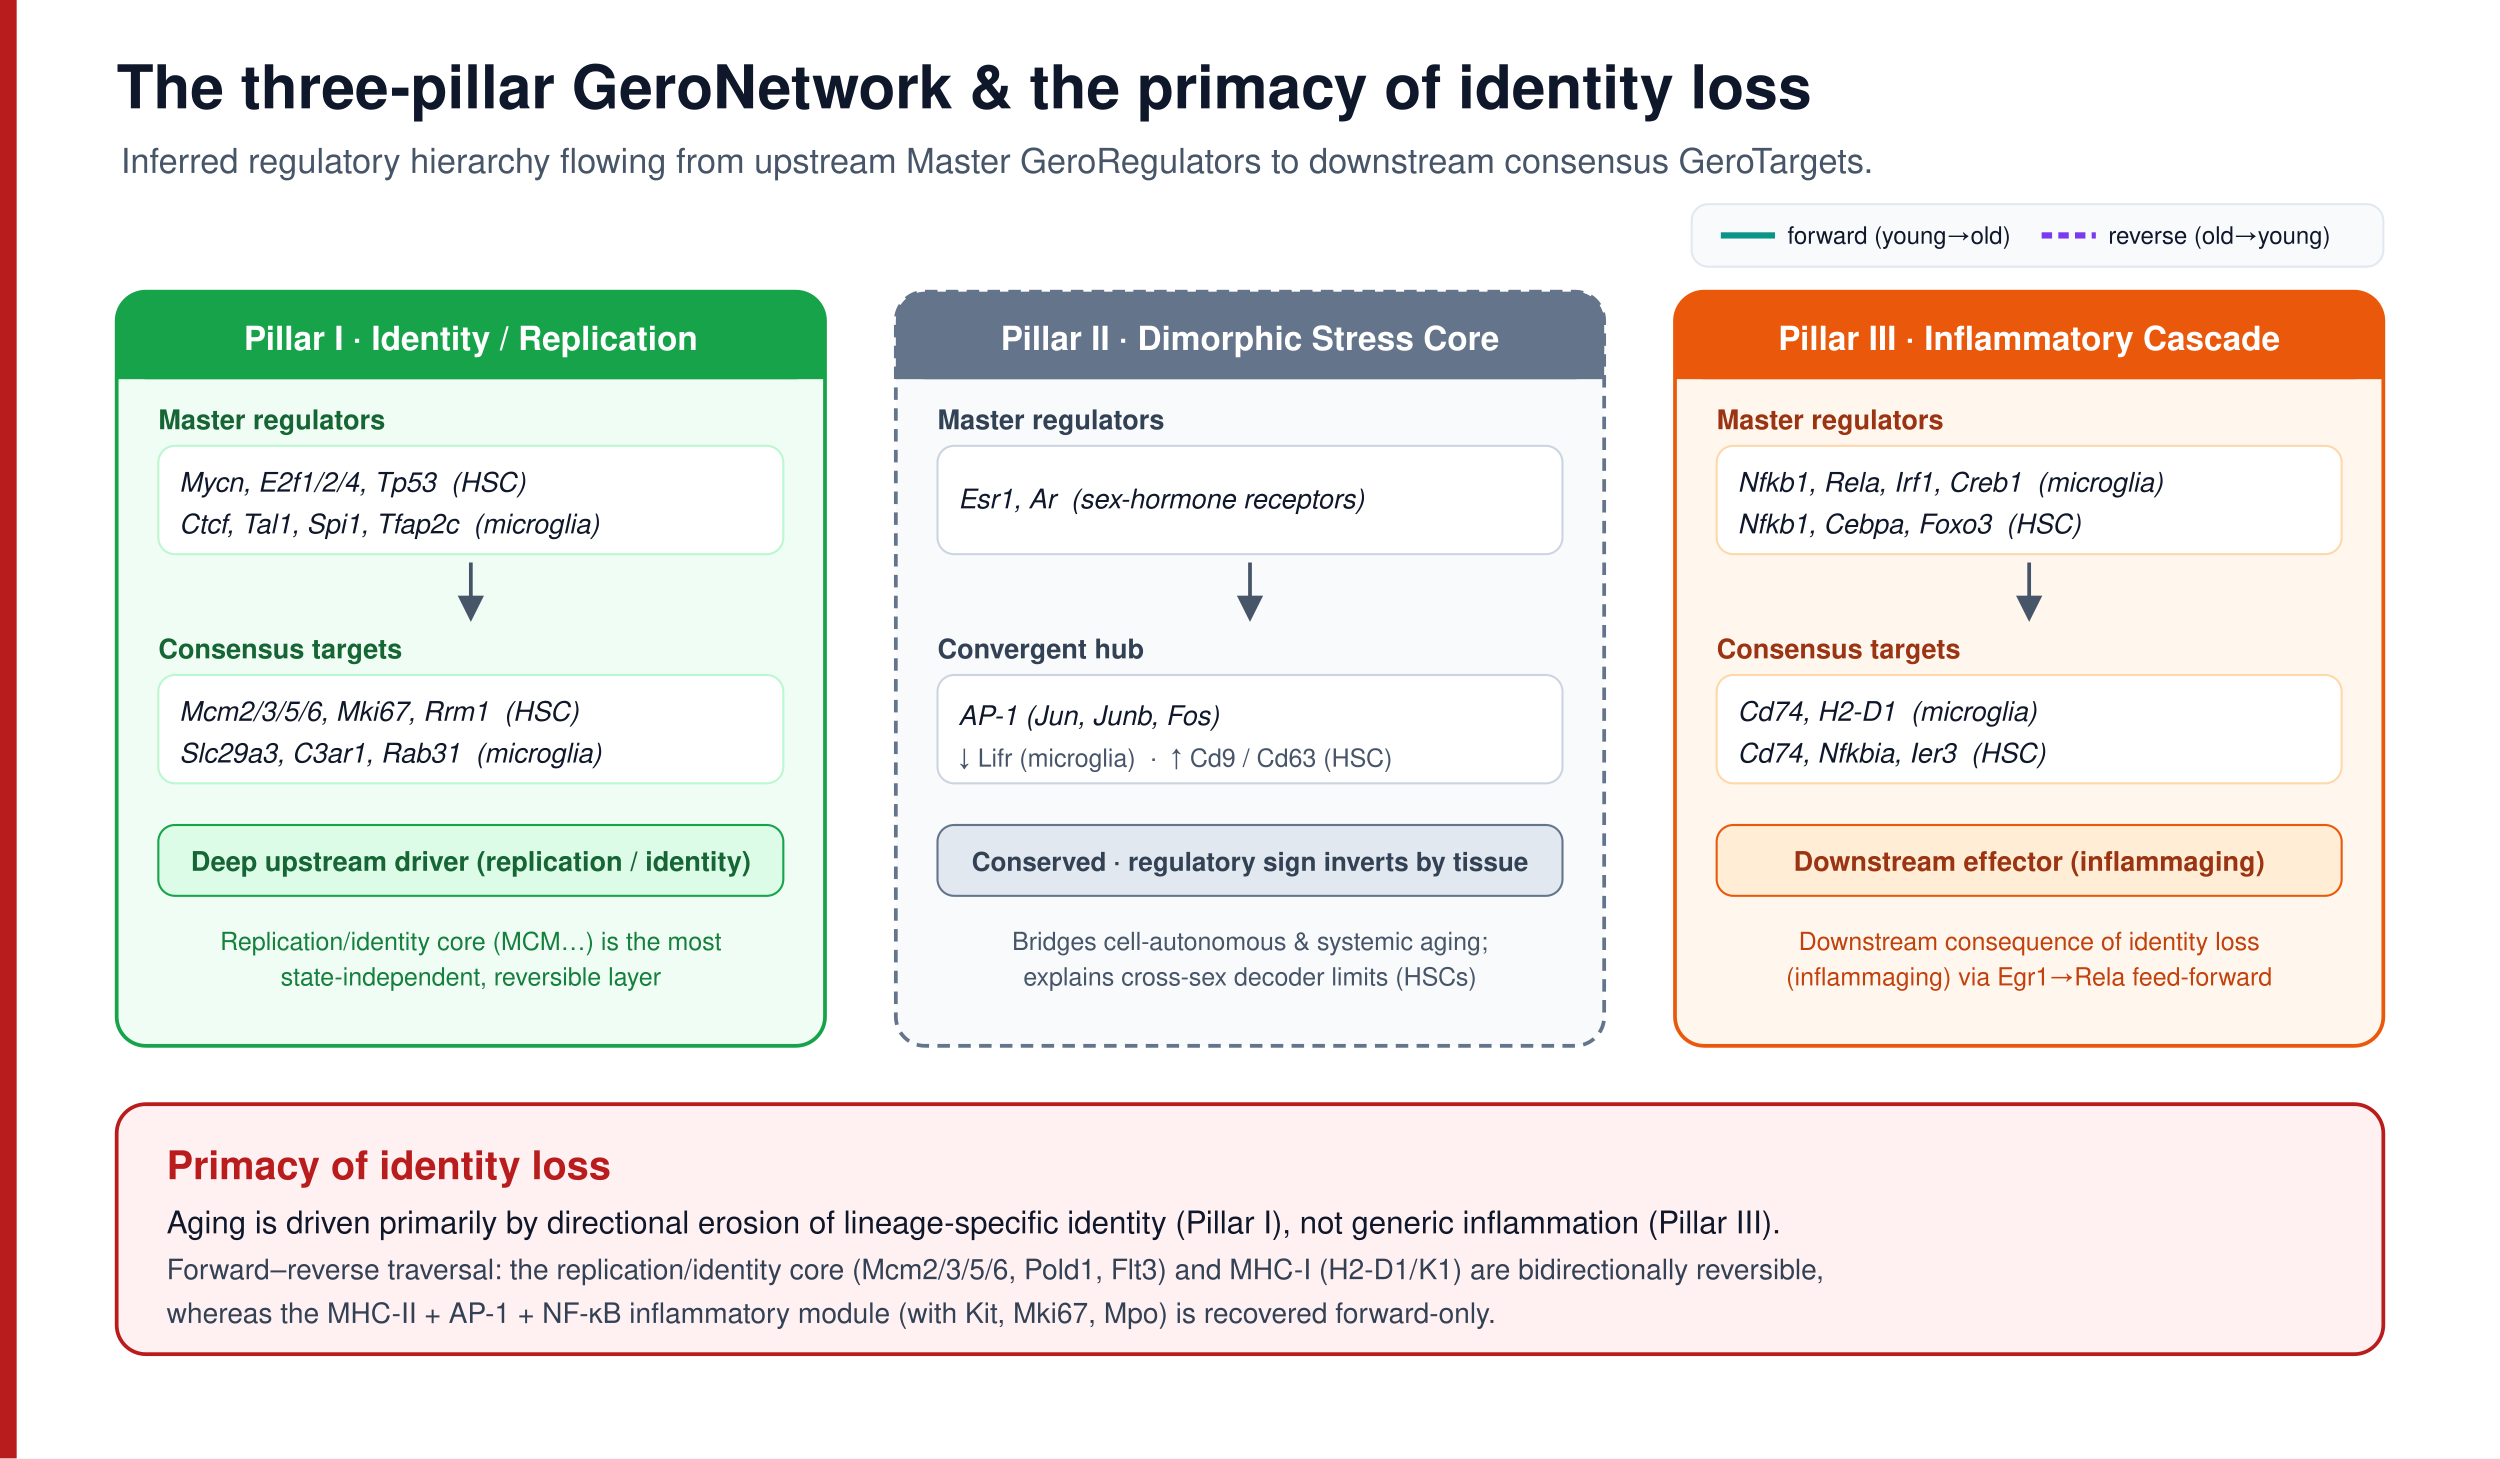
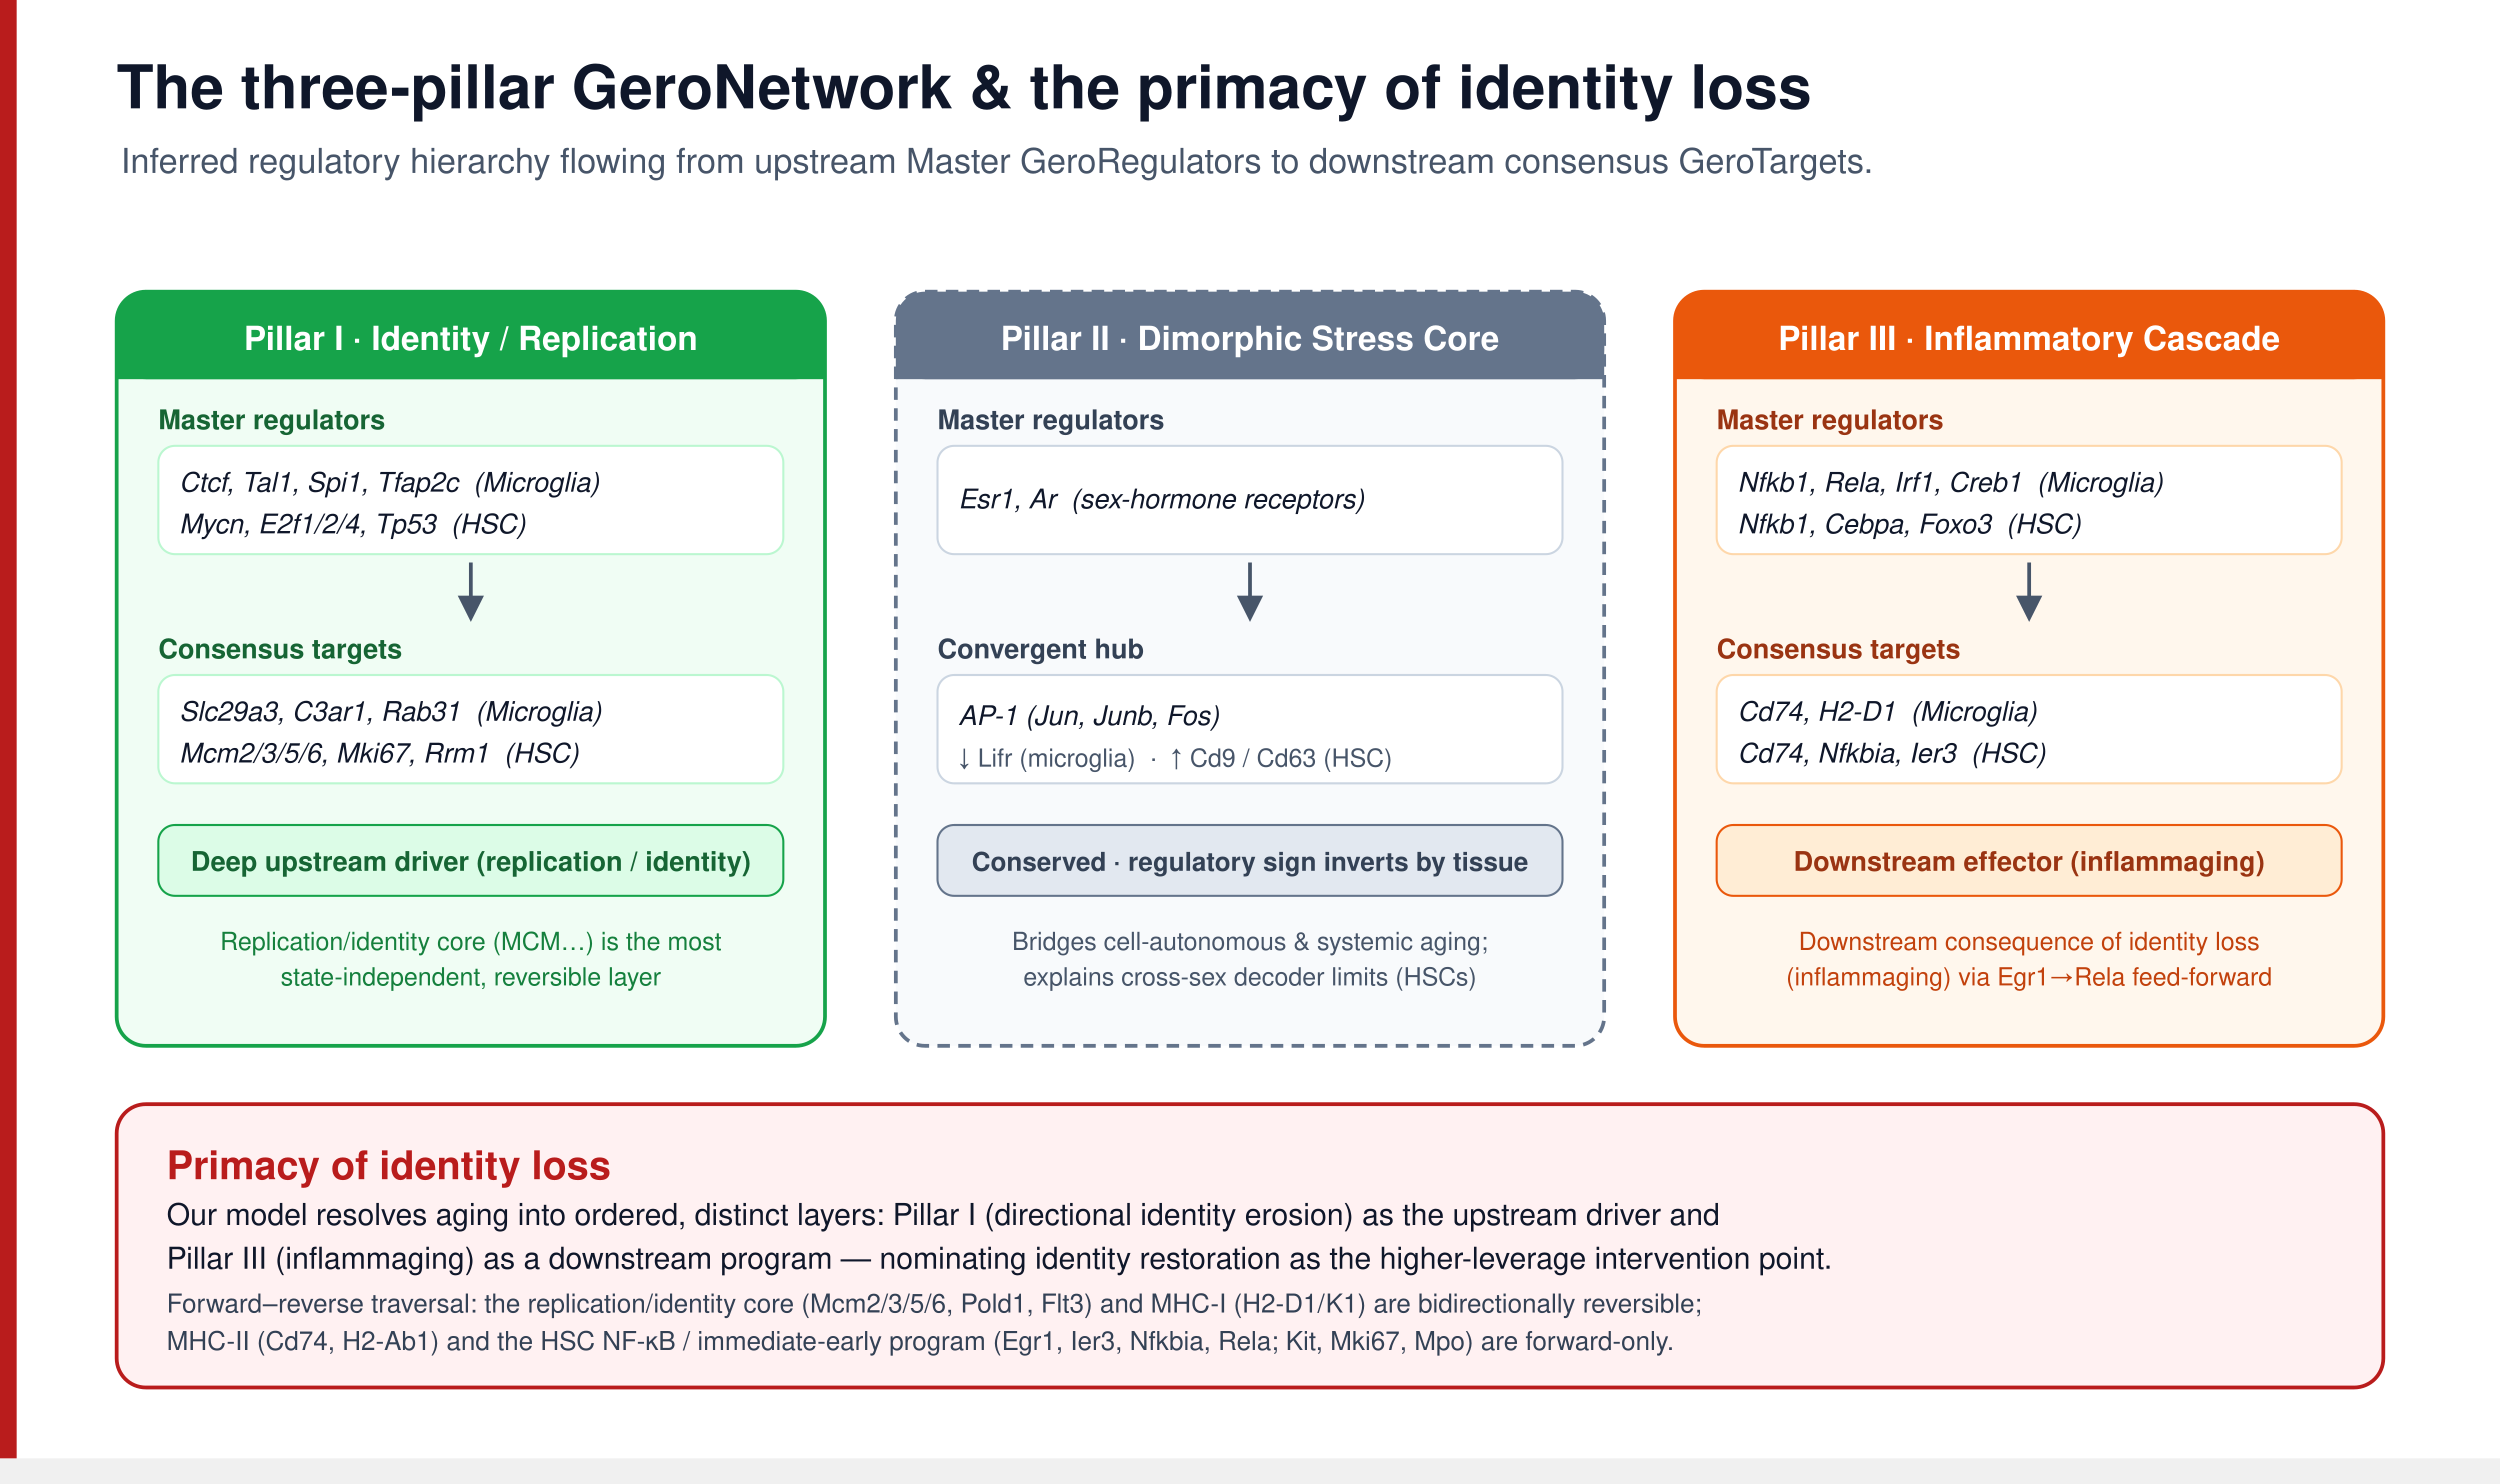
- <svg xmlns="http://www.w3.org/2000/svg" viewBox="0 0 1200 700" font-family="Helvetica, Arial, sans-serif">
+ <svg xmlns="http://www.w3.org/2000/svg" viewBox="0 0 1200 712" font-family="Helvetica, Arial, sans-serif">
  <defs>
    <marker id="d1" viewBox="0 0 10 10" refX="8" refY="5" markerWidth="7" markerHeight="7" orient="auto-start-reverse">
      <path d="M0 0 L10 5 L0 10 z" fill="#475569" />
    </marker>
  </defs>
  <rect x="0" y="0" width="1200" height="700" fill="#ffffff" />
  <rect x="0" y="0" width="8" height="700" fill="#b91c1c" />
  <text x="56" y="52" font-size="29" font-weight="bold" fill="#0f172a">The three-pillar GeroNetwork &amp; the primacy of identity loss</text>
  <text x="58" y="83" font-size="16.5" fill="#475569">Inferred regulatory hierarchy flowing from upstream Master GeroRegulators to downstream consensus GeroTargets.</text>
-   <rect x="812" y="98" width="332" height="30" rx="8" fill="#f8fafc" stroke="#e2e8f0" />
-   <line x1="826" y1="113" x2="852" y2="113" stroke="#0d9488" stroke-width="3" />
-   <text x="858" y="117" font-size="11.5" fill="#0f172a">forward (young→old)</text>
-   <line x1="980" y1="113" x2="1006" y2="113" stroke="#7c3aed" stroke-width="3" stroke-dasharray="5 3" />
-   <text x="1012" y="117" font-size="11.5" fill="#0f172a">reverse (old→young)</text>
  <rect x="56" y="140" width="340" height="362" rx="14" fill="#f0fdf4" stroke="#16a34a" stroke-width="1.8" />
  <rect x="56" y="140" width="340" height="42" rx="14" fill="#16a34a" />
  <rect x="56" y="166" width="340" height="16" fill="#16a34a" />
  <text x="226" y="168" font-size="16" font-weight="bold" fill="#ffffff" text-anchor="middle">Pillar I · Identity / Replication</text>
  <text x="76" y="206" font-size="13" font-weight="bold" fill="#166534">Master regulators</text>
  <rect x="76" y="214" width="300" height="52" rx="8" fill="#ffffff" stroke="#bbf7d0" />
-   <text x="86" y="236" font-size="13" font-style="italic" fill="#0f172a">Mycn, E2f1/2/4, Tp53  (HSC)</text>
-   <text x="86" y="256" font-size="13" font-style="italic" fill="#0f172a">Ctcf, Tal1, Spi1, Tfap2c  (microglia)</text>
+   <text x="86" y="236" font-size="13" font-style="italic" fill="#0f172a">Ctcf, Tal1, Spi1, Tfap2c  (Microglia)</text>
+   <text x="86" y="256" font-size="13" font-style="italic" fill="#0f172a">Mycn, E2f1/2/4, Tp53  (HSC)</text>
  <path d="M226 270 L226 296" stroke="#475569" stroke-width="1.8" marker-end="url(#d1)" />
  <text x="76" y="316" font-size="13" font-weight="bold" fill="#166534">Consensus targets</text>
  <rect x="76" y="324" width="300" height="52" rx="8" fill="#ffffff" stroke="#bbf7d0" />
-   <text x="86" y="346" font-size="13" font-style="italic" fill="#0f172a">Mcm2/3/5/6, Mki67, Rrm1  (HSC)</text>
-   <text x="86" y="366" font-size="13" font-style="italic" fill="#0f172a">Slc29a3, C3ar1, Rab31  (microglia)</text>
+   <text x="86" y="346" font-size="13" font-style="italic" fill="#0f172a">Slc29a3, C3ar1, Rab31  (Microglia)</text>
+   <text x="86" y="366" font-size="13" font-style="italic" fill="#0f172a">Mcm2/3/5/6, Mki67, Rrm1  (HSC)</text>
  <rect x="76" y="396" width="300" height="34" rx="8" fill="#dcfce7" stroke="#16a34a" />
  <text x="226" y="418" font-size="13" font-weight="bold" fill="#166534" text-anchor="middle">Deep upstream driver (replication / identity)</text>
  <text x="226" y="456" font-size="12" fill="#15803d" text-anchor="middle">Replication/identity core (MCM…) is the most</text>
  <text x="226" y="473" font-size="12" fill="#15803d" text-anchor="middle">state-independent, reversible layer</text>
  <rect x="430" y="140" width="340" height="362" rx="14" fill="#f8fafc" stroke="#64748b" stroke-width="1.8" stroke-dasharray="6 4" />
  <rect x="430" y="140" width="340" height="42" rx="14" fill="#64748b" />
  <rect x="430" y="166" width="340" height="16" fill="#64748b" />
  <text x="600" y="168" font-size="16" font-weight="bold" fill="#ffffff" text-anchor="middle">Pillar II · Dimorphic Stress Core</text>
  <text x="450" y="206" font-size="13" font-weight="bold" fill="#334155">Master regulators</text>
  <rect x="450" y="214" width="300" height="52" rx="8" fill="#ffffff" stroke="#cbd5e1" />
  <text x="460" y="244" font-size="13" font-style="italic" fill="#0f172a">Esr1, Ar  (sex-hormone receptors)</text>
  <path d="M600 270 L600 296" stroke="#475569" stroke-width="1.8" marker-end="url(#d1)" />
  <text x="450" y="316" font-size="13" font-weight="bold" fill="#334155">Convergent hub</text>
  <rect x="450" y="324" width="300" height="52" rx="8" fill="#ffffff" stroke="#cbd5e1" />
  <text x="460" y="348" font-size="13" font-style="italic" fill="#0f172a">AP-1 (Jun, Junb, Fos)</text>
  <text x="460" y="368" font-size="12" fill="#475569">↓ Lifr (microglia)  ·  ↑ Cd9 / Cd63 (HSC)</text>
  <rect x="450" y="396" width="300" height="34" rx="8" fill="#e2e8f0" stroke="#64748b" />
  <text x="600" y="418" font-size="12.5" font-weight="bold" fill="#334155" text-anchor="middle">Conserved · regulatory sign inverts by tissue</text>
  <text x="600" y="456" font-size="12" fill="#475569" text-anchor="middle">Bridges cell-autonomous &amp; systemic aging;</text>
  <text x="600" y="473" font-size="12" fill="#475569" text-anchor="middle">explains cross-sex decoder limits (HSCs)</text>
  <rect x="804" y="140" width="340" height="362" rx="14" fill="#fff7ed" stroke="#ea580c" stroke-width="1.8" />
  <rect x="804" y="140" width="340" height="42" rx="14" fill="#ea580c" />
  <rect x="804" y="166" width="340" height="16" fill="#ea580c" />
  <text x="974" y="168" font-size="16" font-weight="bold" fill="#ffffff" text-anchor="middle">Pillar III · Inflammatory Cascade</text>
  <text x="824" y="206" font-size="13" font-weight="bold" fill="#9a3412">Master regulators</text>
  <rect x="824" y="214" width="300" height="52" rx="8" fill="#ffffff" stroke="#fed7aa" />
-   <text x="834" y="236" font-size="13" font-style="italic" fill="#0f172a">Nfkb1, Rela, Irf1, Creb1  (microglia)</text>
+   <text x="834" y="236" font-size="13" font-style="italic" fill="#0f172a">Nfkb1, Rela, Irf1, Creb1  (Microglia)</text>
  <text x="834" y="256" font-size="13" font-style="italic" fill="#0f172a">Nfkb1, Cebpa, Foxo3  (HSC)</text>
  <path d="M974 270 L974 296" stroke="#475569" stroke-width="1.8" marker-end="url(#d1)" />
  <text x="824" y="316" font-size="13" font-weight="bold" fill="#9a3412">Consensus targets</text>
  <rect x="824" y="324" width="300" height="52" rx="8" fill="#ffffff" stroke="#fed7aa" />
-   <text x="834" y="346" font-size="13" font-style="italic" fill="#0f172a">Cd74, H2-D1  (microglia)</text>
+   <text x="834" y="346" font-size="13" font-style="italic" fill="#0f172a">Cd74, H2-D1  (Microglia)</text>
  <text x="834" y="366" font-size="13" font-style="italic" fill="#0f172a">Cd74, Nfkbia, Ier3  (HSC)</text>
  <rect x="824" y="396" width="300" height="34" rx="8" fill="#ffedd5" stroke="#ea580c" />
  <text x="974" y="418" font-size="13" font-weight="bold" fill="#9a3412" text-anchor="middle">Downstream effector (inflammaging)</text>
  <text x="974" y="456" font-size="12" fill="#c2410c" text-anchor="middle">Downstream consequence of identity loss</text>
  <text x="974" y="473" font-size="12" fill="#c2410c" text-anchor="middle">(inflammaging) via Egr1→Rela feed-forward</text>
-   <rect x="56" y="530" width="1088" height="120" rx="14" fill="#fff1f2" stroke="#b91c1c" stroke-width="1.8" />
+   <rect x="56" y="530" width="1088" height="136" rx="14" fill="#fff1f2" stroke="#b91c1c" stroke-width="1.8" />
  <text x="80" y="566" font-size="19" font-weight="bold" fill="#b91c1c">Primacy of identity loss</text>
-   <text x="80" y="592" font-size="15" fill="#0f172a">Aging is driven primarily by directional erosion of lineage-specific identity (Pillar I), not generic inflammation (Pillar III).</text>
-   <text x="80" y="614" font-size="13.5" fill="#334155">Forward–reverse traversal: the replication/identity core (Mcm2/3/5/6, Pold1, Flt3) and MHC-I (H2-D1/K1) are bidirectionally reversible,</text>
-   <text x="80" y="635" font-size="13.5" fill="#334155">whereas the MHC-II + AP-1 + NF-κB inflammatory module (with Kit, Mki67, Mpo) is recovered forward-only.</text>
+   <text x="80" y="588" font-size="14.5" fill="#0f172a">Our model resolves aging into ordered, distinct layers: Pillar I (directional identity erosion) as the upstream driver and</text>
+   <text x="80" y="609" font-size="14.5" fill="#0f172a">Pillar III (inflammaging) as a downstream program — nominating identity restoration as the higher-leverage intervention point.</text>
+   <text x="80" y="630" font-size="12.5" fill="#334155">Forward–reverse traversal: the replication/identity core (Mcm2/3/5/6, Pold1, Flt3) and MHC-I (H2-D1/K1) are bidirectionally reversible;</text>
+   <text x="80" y="648" font-size="12.5" fill="#334155">MHC-II (Cd74, H2-Ab1) and the HSC NF-κB / immediate-early program (Egr1, Ier3, Nfkbia, Rela; Kit, Mki67, Mpo) are forward-only.</text>
</svg>
